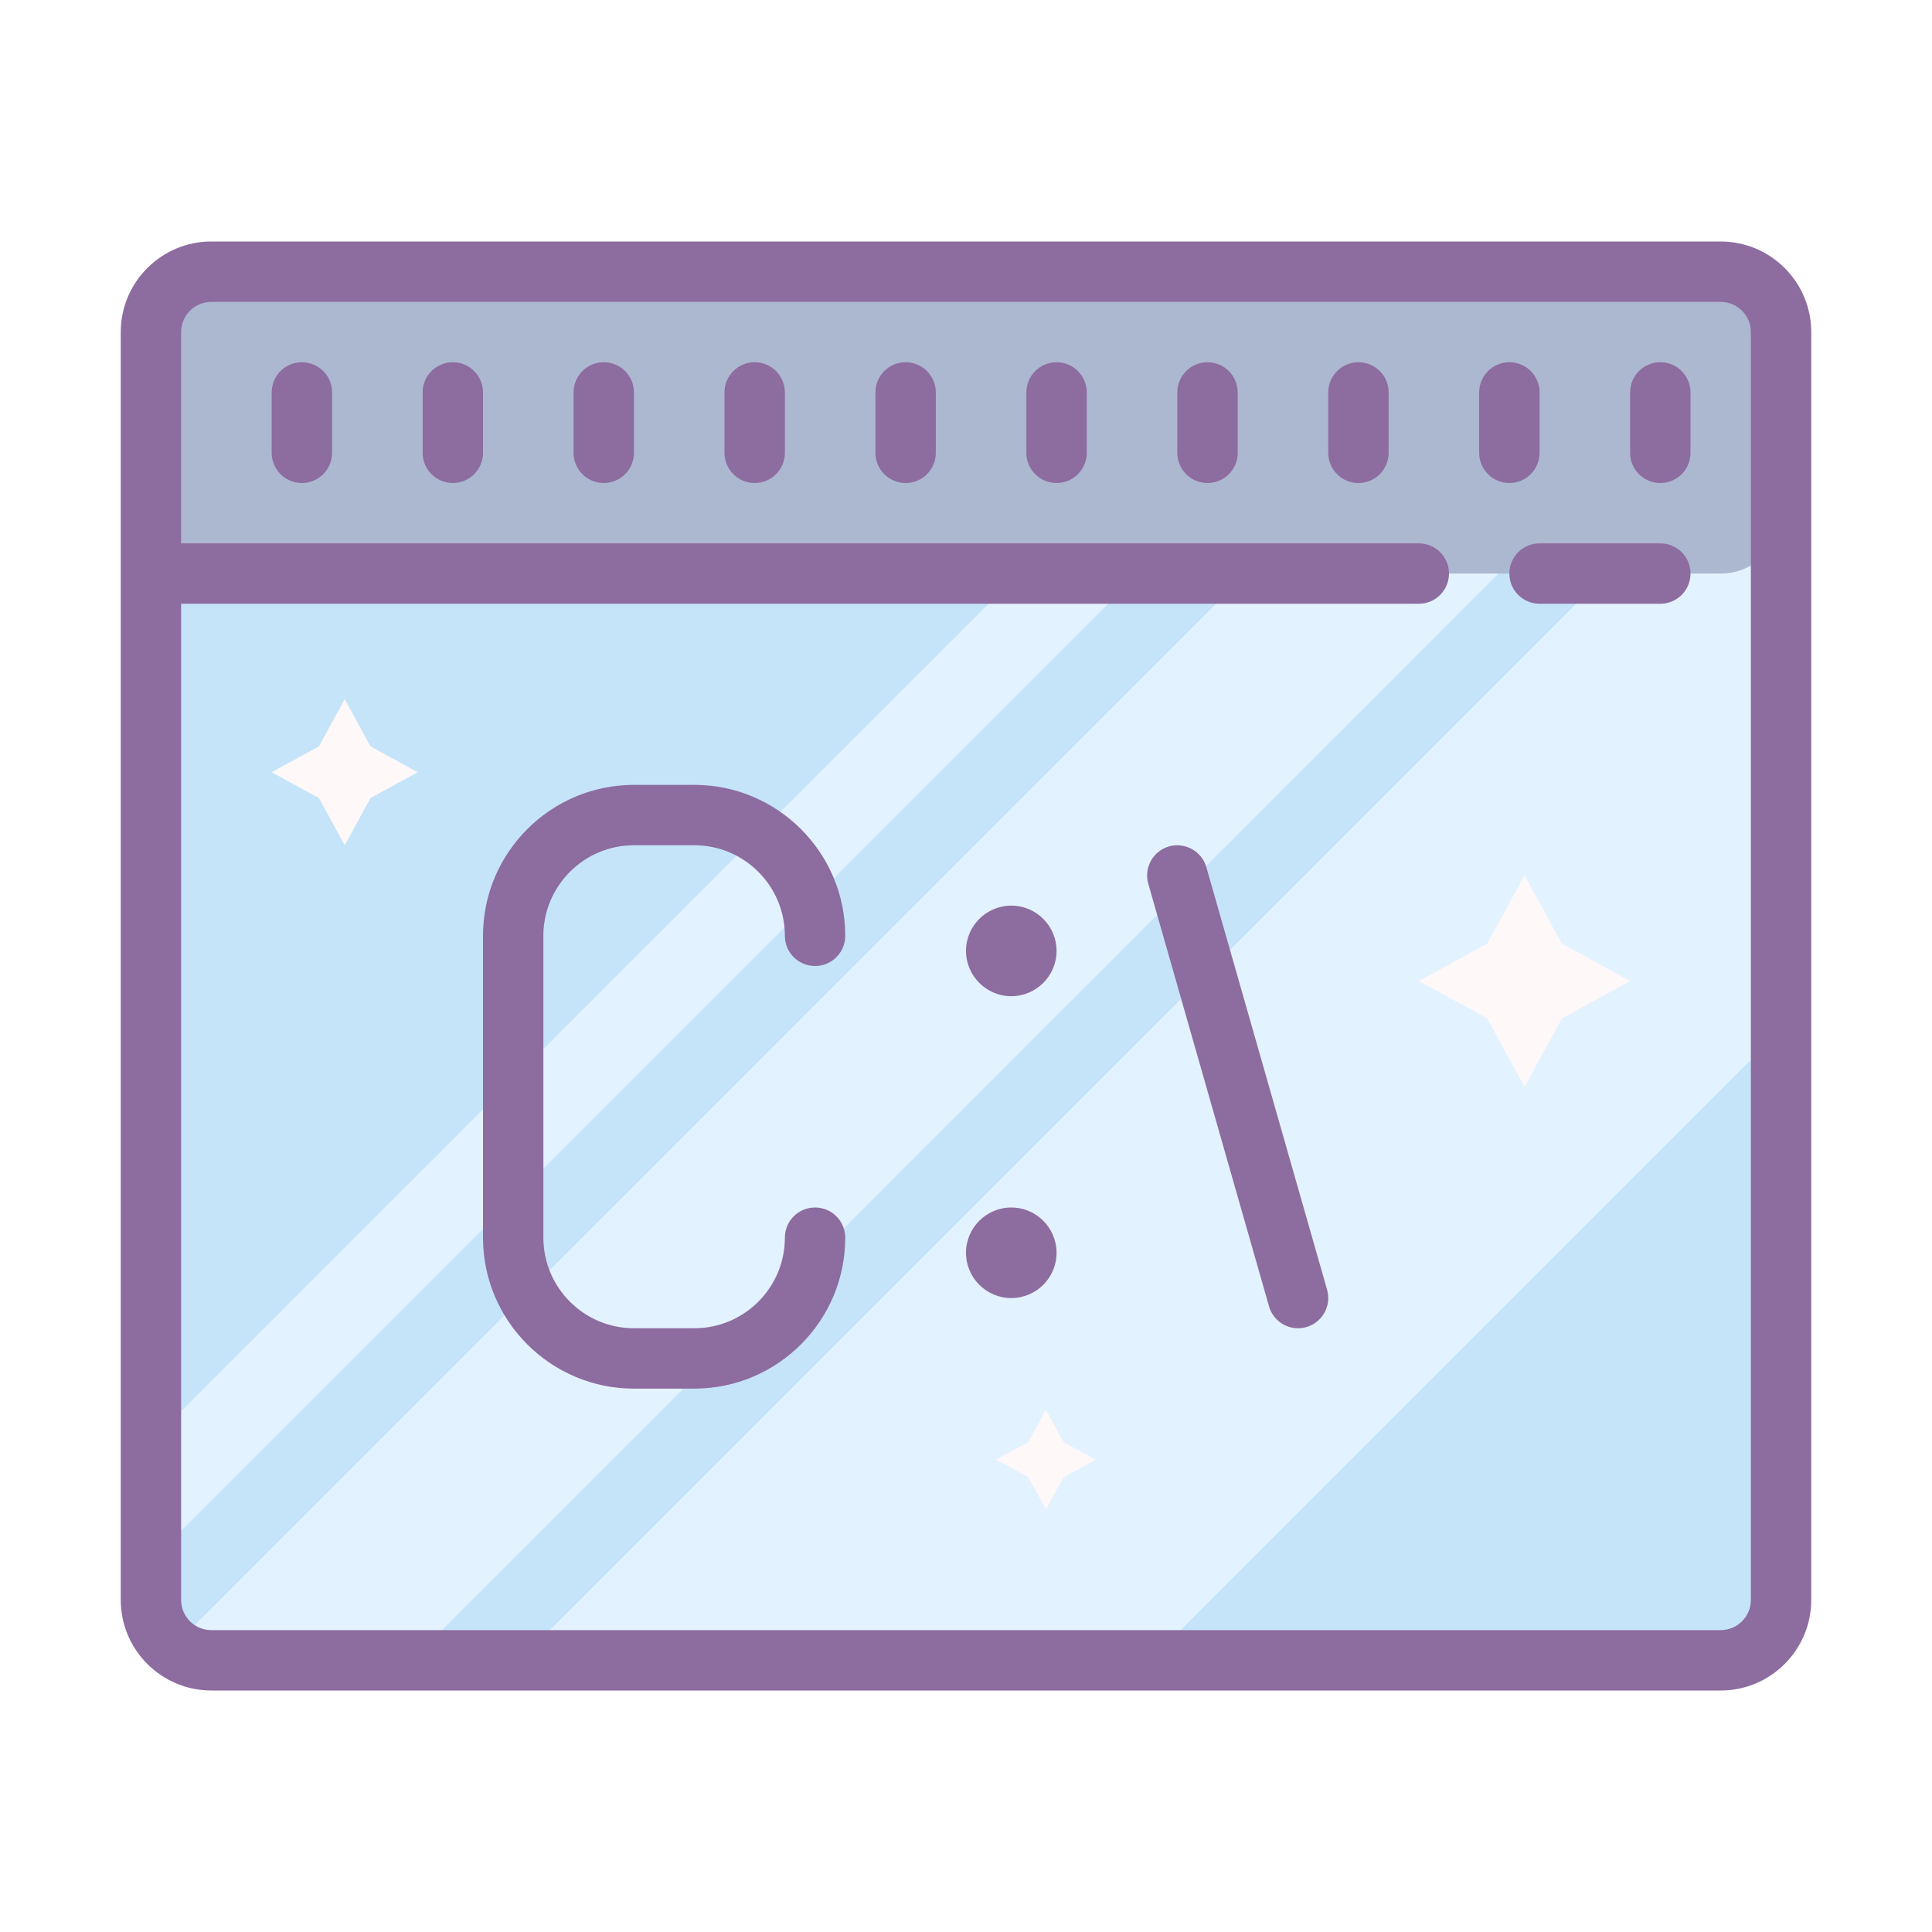
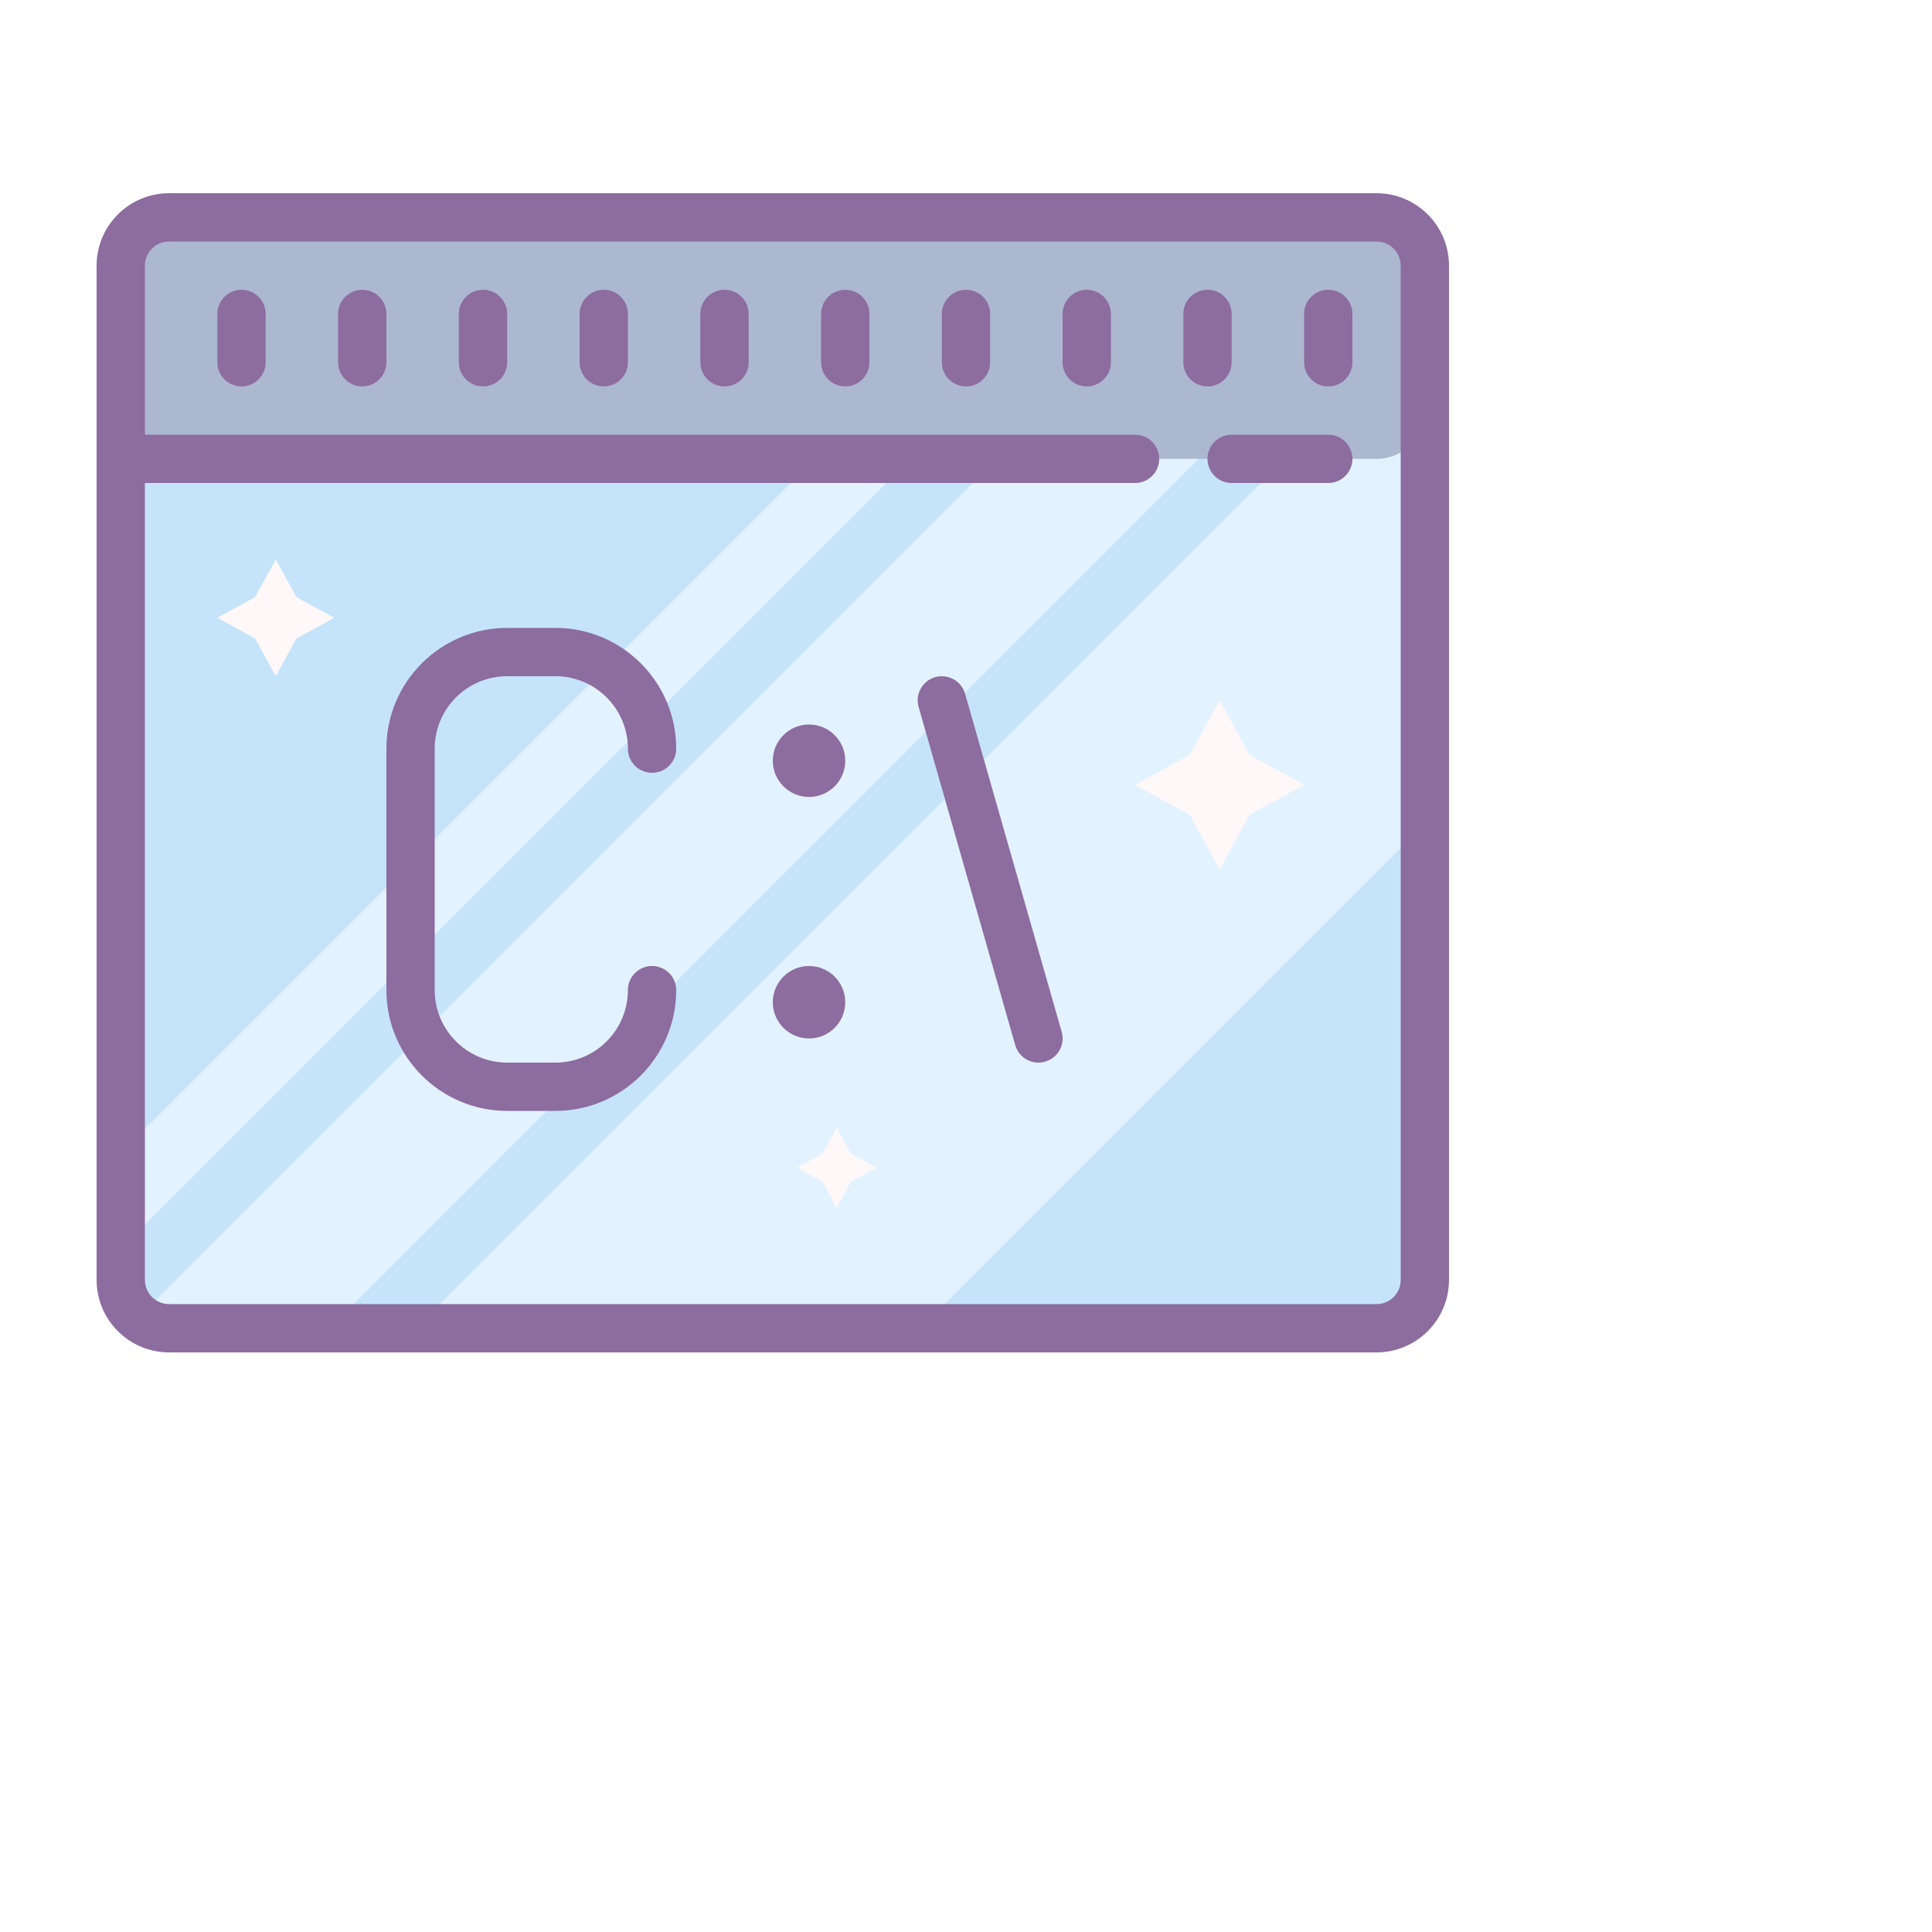
- <svg xmlns="http://www.w3.org/2000/svg" version="1.1" id="Layer_1" x="0px" y="0px" viewBox="0 0 64 64" style="enable-background:new 0 0 64 64;" xml:space="preserve">
+ <svg xmlns="http://www.w3.org/2000/svg" version="1.1" id="Layer_1" x="0px" y="0px" viewBox="0 0 80 80" style="enable-background:new 0 0 80 80;" xml:space="preserve">
  <g>
    <g>
      <g>
        <rect x="5" y="15" style="fill:#C5E4FA;" width="54" height="40" />
        <polygon style="fill:#E3F2FF;" points="38.107,55 59,34.107 59,16 56.214,16 17.214,55    " />
        <polygon style="fill:#E3F2FF;" points="5.286,55 13.643,55 52.643,16 44.286,16    " />
        <polygon style="fill:#E3F2FF;" points="5,51.714 40.714,16 36.75,16 5,47.75    " />
        <path style="fill:#ACB7D0;" d="M57,19H7c-1.105,0-2-0.895-2-2v-6c0-1.105,0.895-2,2-2h50c1.105,0,2,0.895,2,2v6     C59,18.105,58.105,19,57,19z" />
      </g>
      <polygon style="fill:#FFF8F8;" points="50.502,28.996 51.74,31.26 54.004,32.498 51.74,33.736 50.502,36 49.264,33.736 47,32.498     49.264,31.26   " />
      <polygon style="fill:#FFF8F8;" points="11.419,23.162 12.274,24.726 13.838,25.581 12.274,26.436 11.419,28 10.564,26.436     9,25.581 10.564,24.726   " />
      <polygon style="fill:#FFF8F8;" points="34.648,46.704 35.231,47.769 36.296,48.352 35.231,48.935 34.648,50 34.065,48.935     33,48.352 34.065,47.769   " />
    </g>
    <g>
      <path style="fill:#8D6C9F;" d="M39.962,28.726c-0.152-0.532-0.709-0.834-1.236-0.688c-0.531,0.152-0.839,0.706-0.688,1.236l4,14    C42.164,43.714,42.564,44,42.999,44c0.092,0,0.184-0.013,0.275-0.038c0.531-0.152,0.839-0.706,0.688-1.236L39.962,28.726z" />
      <path style="fill:#8D6C9F;" d="M21,28h2c1.654,0,3,1.346,3,3c0,0.553,0.447,1,1,1s1-0.447,1-1c0-2.757-2.243-5-5-5h-2    c-2.757,0-5,2.243-5,5v10c0,2.757,2.243,5,5,5h2c2.757,0,5-2.243,5-5c0-0.553-0.447-1-1-1s-1,0.447-1,1c0,1.654-1.346,3-3,3h-2    c-1.654,0-3-1.346-3-3V31C18,29.346,19.346,28,21,28z" />
      <path style="fill:#8D6C9F;" d="M33.5,40c-0.827,0-1.5,0.673-1.5,1.5s0.673,1.5,1.5,1.5s1.5-0.673,1.5-1.5S34.327,40,33.5,40z" />
      <path style="fill:#8D6C9F;" d="M33.5,30c-0.827,0-1.5,0.673-1.5,1.5s0.673,1.5,1.5,1.5s1.5-0.673,1.5-1.5S34.327,30,33.5,30z" />
      <path style="fill:#8D6C9F;" d="M55,18h-4c-0.553,0-1,0.447-1,1s0.447,1,1,1h4c0.553,0,1-0.447,1-1S55.553,18,55,18z" />
      <path style="fill:#8D6C9F;" d="M57,8H7c-1.654,0-3,1.346-3,3v42c0,1.654,1.346,3,3,3h50c1.654,0,3-1.346,3-3V11    C60,9.346,58.654,8,57,8z M58,53c0,0.552-0.448,1-1,1H7c-0.552,0-1-0.448-1-1V20h41c0.553,0,1-0.447,1-1s-0.447-1-1-1H6v-7    c0-0.552,0.448-1,1-1h50c0.552,0,1,0.448,1,1V53z" />
      <path style="fill:#8D6C9F;" d="M20,12c-0.553,0-1,0.447-1,1v2c0,0.553,0.447,1,1,1s1-0.447,1-1v-2C21,12.447,20.553,12,20,12z" />
      <path style="fill:#8D6C9F;" d="M15,12c-0.553,0-1,0.447-1,1v2c0,0.553,0.447,1,1,1s1-0.447,1-1v-2C16,12.447,15.553,12,15,12z" />
      <path style="fill:#8D6C9F;" d="M10,12c-0.553,0-1,0.447-1,1v2c0,0.553,0.447,1,1,1s1-0.447,1-1v-2C11,12.447,10.553,12,10,12z" />
      <path style="fill:#8D6C9F;" d="M35,12c-0.553,0-1,0.447-1,1v2c0,0.553,0.447,1,1,1s1-0.447,1-1v-2C36,12.447,35.553,12,35,12z" />
      <path style="fill:#8D6C9F;" d="M40,12c-0.553,0-1,0.447-1,1v2c0,0.553,0.447,1,1,1s1-0.447,1-1v-2C41,12.447,40.553,12,40,12z" />
      <path style="fill:#8D6C9F;" d="M45,12c-0.553,0-1,0.447-1,1v2c0,0.553,0.447,1,1,1s1-0.447,1-1v-2C46,12.447,45.553,12,45,12z" />
      <path style="fill:#8D6C9F;" d="M51,15v-2c0-0.553-0.447-1-1-1s-1,0.447-1,1v2c0,0.553,0.447,1,1,1S51,15.553,51,15z" />
      <path style="fill:#8D6C9F;" d="M55,12c-0.553,0-1,0.447-1,1v2c0,0.553,0.447,1,1,1s1-0.447,1-1v-2C56,12.447,55.553,12,55,12z" />
      <path style="fill:#8D6C9F;" d="M25,12c-0.553,0-1,0.447-1,1v2c0,0.553,0.447,1,1,1s1-0.447,1-1v-2C26,12.447,25.553,12,25,12z" />
      <path style="fill:#8D6C9F;" d="M30,12c-0.553,0-1,0.447-1,1v2c0,0.553,0.447,1,1,1s1-0.447,1-1v-2C31,12.447,30.553,12,30,12z" />
    </g>
  </g>
</svg>
